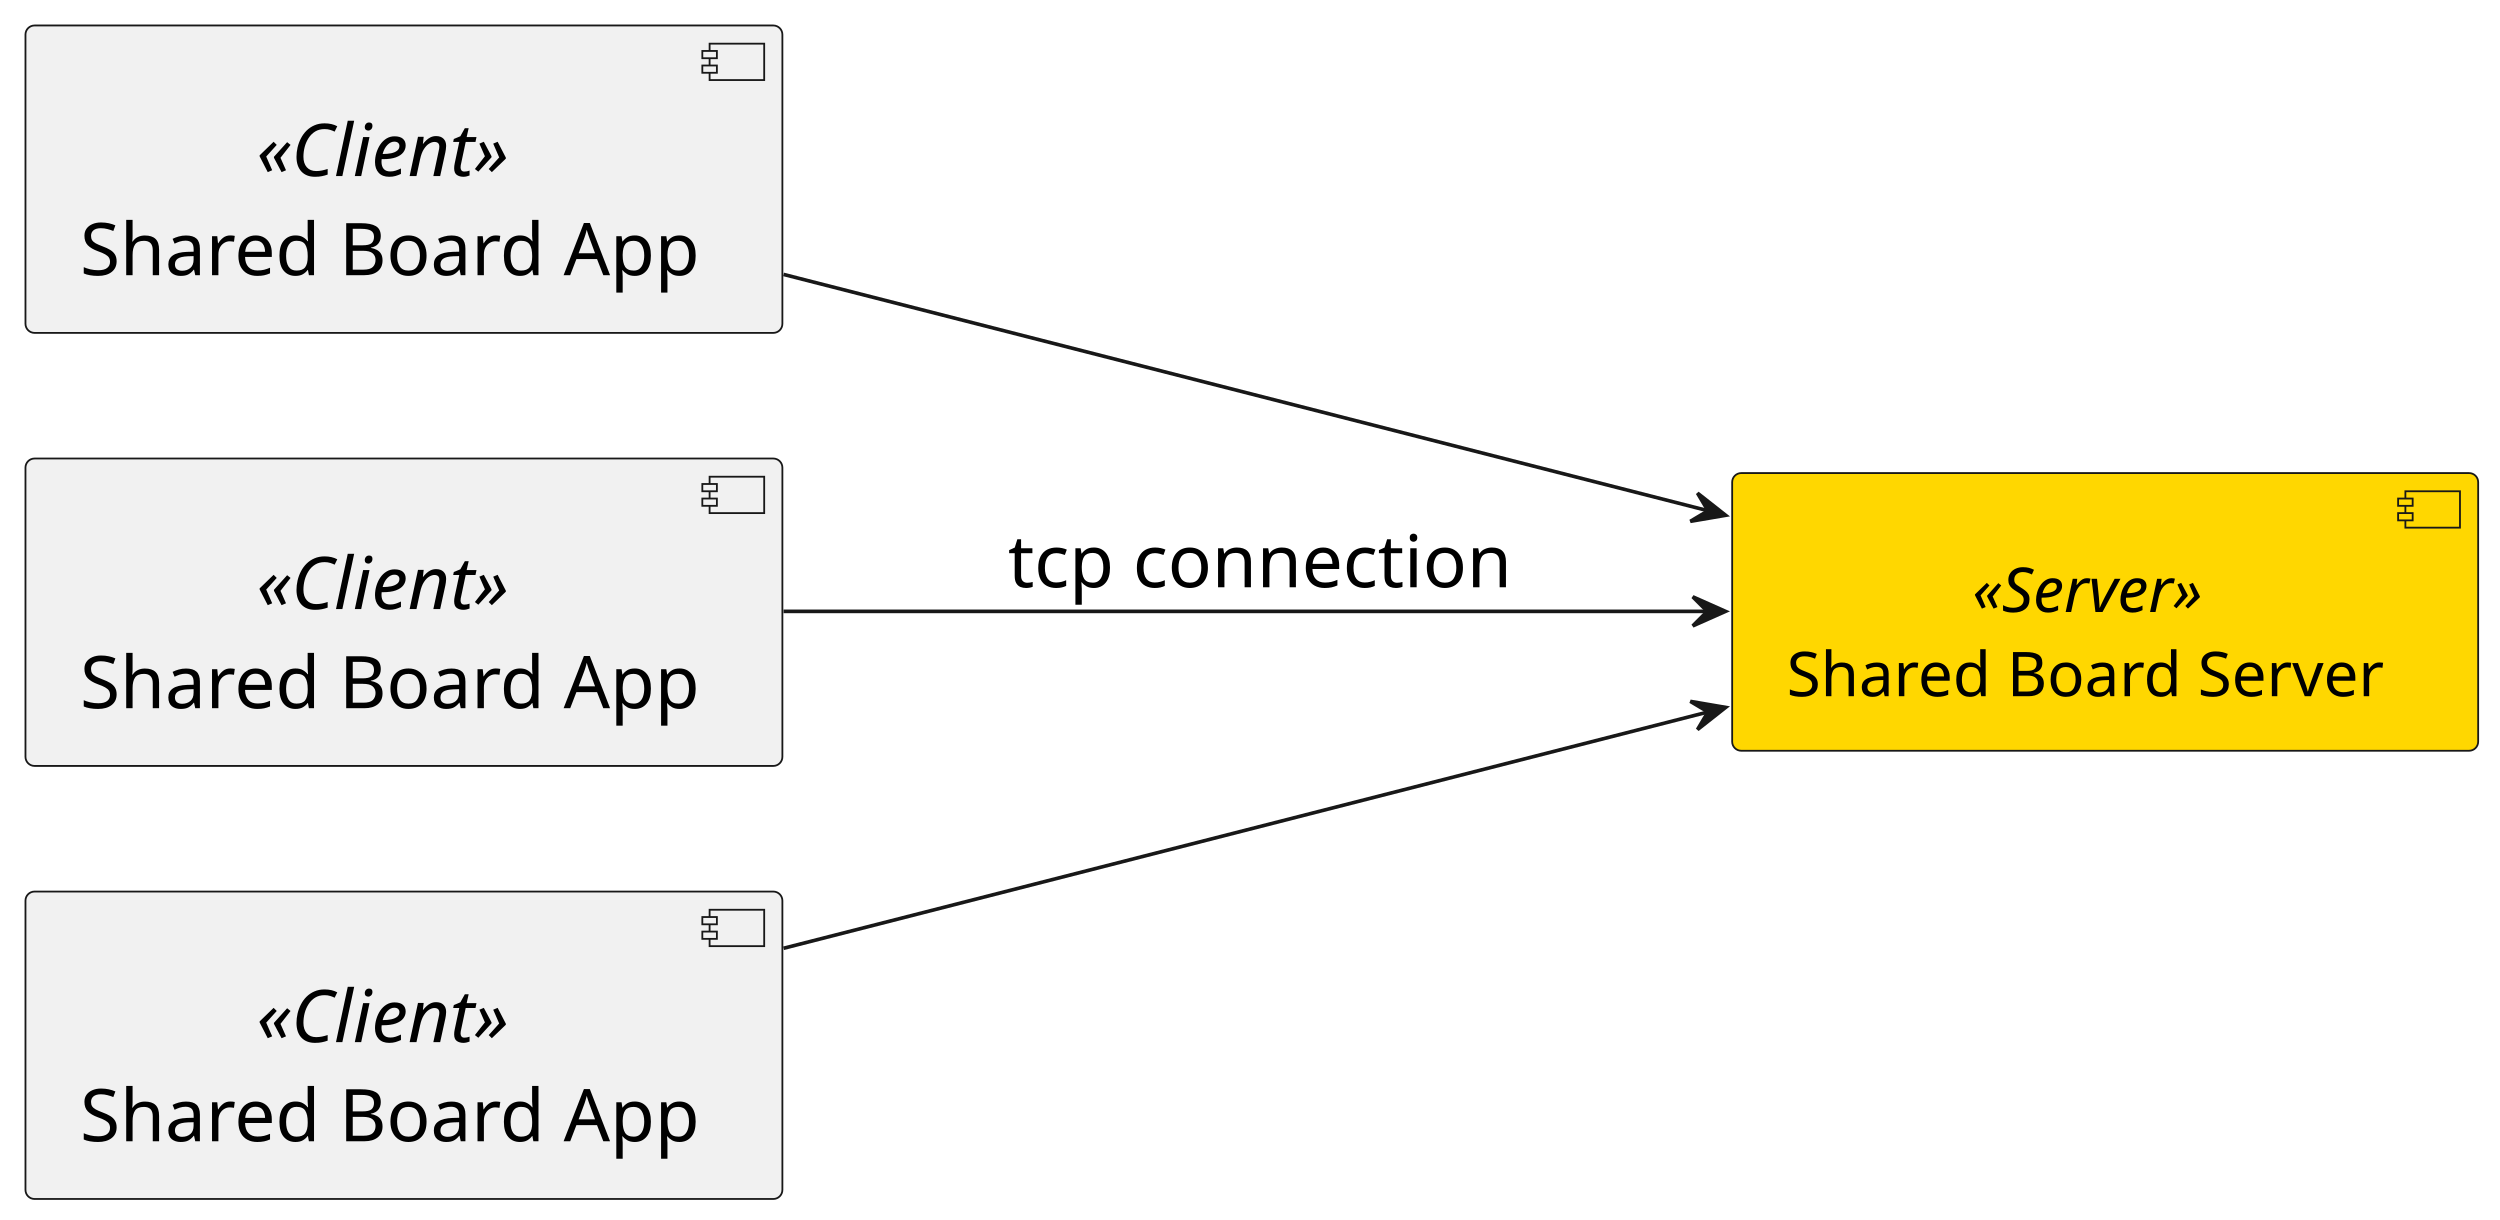
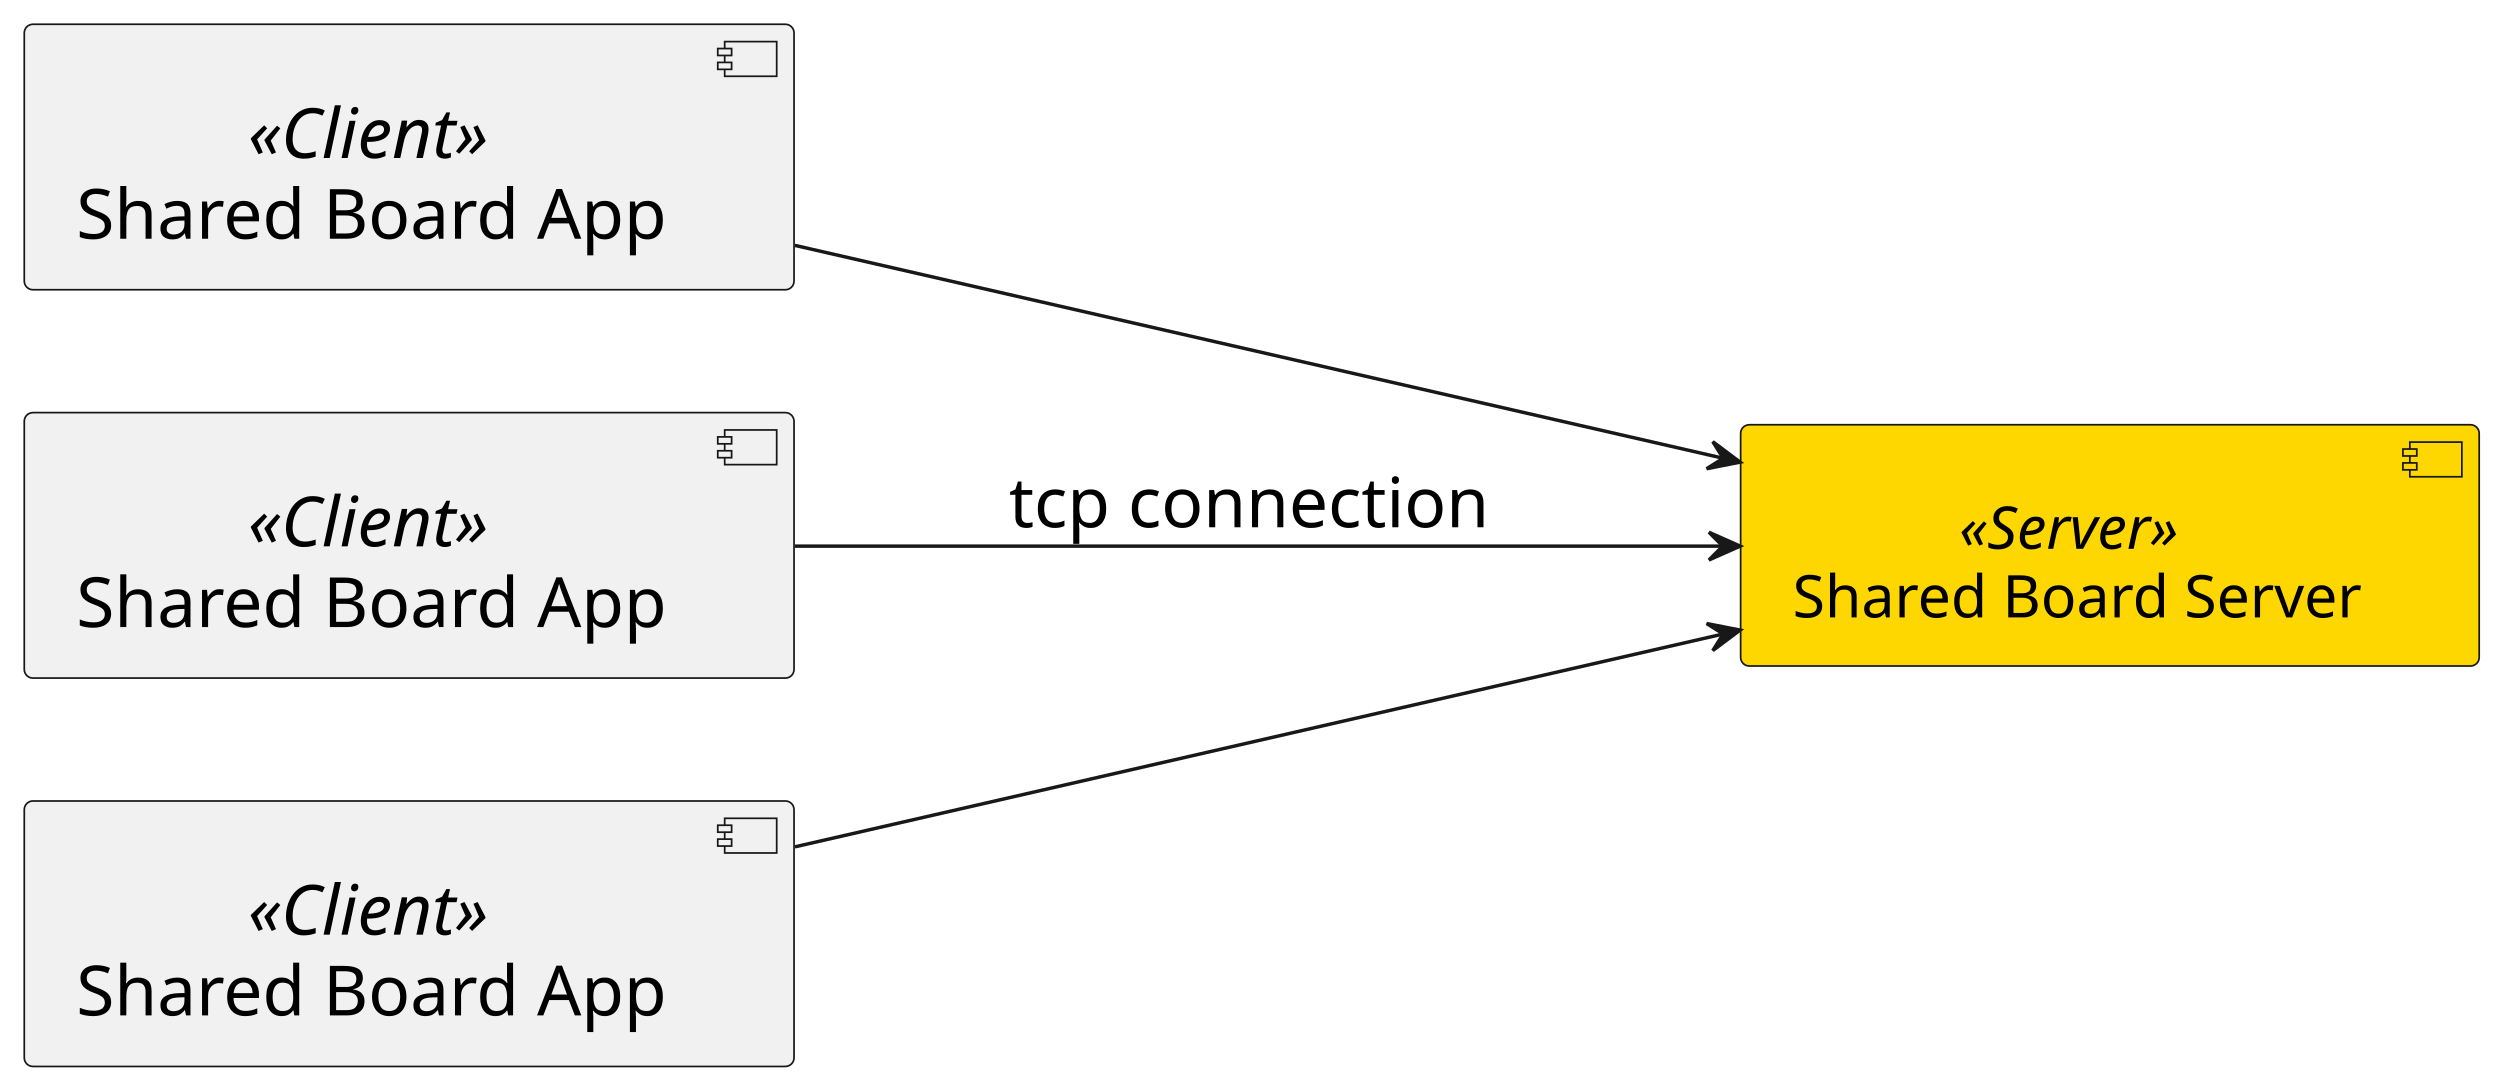
- <svg xmlns="http://www.w3.org/2000/svg" contentStyleType="text/css" height="335px" preserveAspectRatio="none" style="width:687px;height:335px;background:#FFFFFF;" version="1.1" viewBox="0 0 687 335" width="687px" zoomAndPan="magnify">
+ <svg xmlns="http://www.w3.org/2000/svg" contentStyleType="text/css" height="313px" preserveAspectRatio="none" style="width:721px;height:313px;background:#FFFFFF;" version="1.1" viewBox="0 0 721 313" width="721px" zoomAndPan="magnify">
  <defs />
  <g>
    <g id="elem_app1">
-       <rect fill="#F1F1F1" height="84.48" rx="2.5" ry="2.5" style="stroke:#181818;stroke-width:0.5;" width="208" x="7" y="7" />
-       <rect fill="#F1F1F1" height="10" style="stroke:#181818;stroke-width:0.5;" width="15" x="195" y="12" />
-       <rect fill="#F1F1F1" height="2" style="stroke:#181818;stroke-width:0.5;" width="4" x="193" y="14" />
-       <rect fill="#F1F1F1" height="2" style="stroke:#181818;stroke-width:0.5;" width="4" x="193" y="18" />
-       <text fill="#000000" font-family="sans-serif" font-size="20" font-style="italic" lengthAdjust="spacing" textLength="71" x="70.5" y="48.38">«Client»</text>
-       <text fill="#000000" font-family="sans-serif" font-size="20" lengthAdjust="spacing" textLength="168" x="22" y="75.62">Shared Board App</text>
+       <rect fill="#F1F1F1" height="76.562" rx="2.5" ry="2.5" style="stroke:#181818;stroke-width:0.5;" width="222" x="7" y="7" />
+       <rect fill="#F1F1F1" height="10" style="stroke:#181818;stroke-width:0.5;" width="15" x="209" y="12" />
+       <rect fill="#F1F1F1" height="2" style="stroke:#181818;stroke-width:0.5;" width="4" x="207" y="14" />
+       <rect fill="#F1F1F1" height="2" style="stroke:#181818;stroke-width:0.5;" width="4" x="207" y="18" />
+       <text fill="#000000" font-family="sans-serif" font-size="20" font-style="italic" lengthAdjust="spacing" textLength="83" x="71.5" y="45.565">«Client»</text>
+       <text fill="#000000" font-family="sans-serif" font-size="20" lengthAdjust="spacing" textLength="182" x="22" y="68.846">Shared Board App</text>
    </g>
    <g id="elem_app2">
-       <rect fill="#F1F1F1" height="84.48" rx="2.5" ry="2.5" style="stroke:#181818;stroke-width:0.5;" width="208" x="7" y="126" />
-       <rect fill="#F1F1F1" height="10" style="stroke:#181818;stroke-width:0.5;" width="15" x="195" y="131" />
-       <rect fill="#F1F1F1" height="2" style="stroke:#181818;stroke-width:0.5;" width="4" x="193" y="133" />
-       <rect fill="#F1F1F1" height="2" style="stroke:#181818;stroke-width:0.5;" width="4" x="193" y="137" />
-       <text fill="#000000" font-family="sans-serif" font-size="20" font-style="italic" lengthAdjust="spacing" textLength="71" x="70.5" y="167.38">«Client»</text>
-       <text fill="#000000" font-family="sans-serif" font-size="20" lengthAdjust="spacing" textLength="168" x="22" y="194.62">Shared Board App</text>
+       <rect fill="#F1F1F1" height="76.562" rx="2.5" ry="2.5" style="stroke:#181818;stroke-width:0.5;" width="222" x="7" y="119" />
+       <rect fill="#F1F1F1" height="10" style="stroke:#181818;stroke-width:0.5;" width="15" x="209" y="124" />
+       <rect fill="#F1F1F1" height="2" style="stroke:#181818;stroke-width:0.5;" width="4" x="207" y="126" />
+       <rect fill="#F1F1F1" height="2" style="stroke:#181818;stroke-width:0.5;" width="4" x="207" y="130" />
+       <text fill="#000000" font-family="sans-serif" font-size="20" font-style="italic" lengthAdjust="spacing" textLength="83" x="71.5" y="157.565">«Client»</text>
+       <text fill="#000000" font-family="sans-serif" font-size="20" lengthAdjust="spacing" textLength="182" x="22" y="180.846">Shared Board App</text>
    </g>
    <g id="elem_app3">
-       <rect fill="#F1F1F1" height="84.48" rx="2.5" ry="2.5" style="stroke:#181818;stroke-width:0.5;" width="208" x="7" y="245" />
-       <rect fill="#F1F1F1" height="10" style="stroke:#181818;stroke-width:0.5;" width="15" x="195" y="250" />
-       <rect fill="#F1F1F1" height="2" style="stroke:#181818;stroke-width:0.5;" width="4" x="193" y="252" />
-       <rect fill="#F1F1F1" height="2" style="stroke:#181818;stroke-width:0.5;" width="4" x="193" y="256" />
-       <text fill="#000000" font-family="sans-serif" font-size="20" font-style="italic" lengthAdjust="spacing" textLength="71" x="70.5" y="286.38">«Client»</text>
-       <text fill="#000000" font-family="sans-serif" font-size="20" lengthAdjust="spacing" textLength="168" x="22" y="313.62">Shared Board App</text>
+       <rect fill="#F1F1F1" height="76.562" rx="2.5" ry="2.5" style="stroke:#181818;stroke-width:0.5;" width="222" x="7" y="231" />
+       <rect fill="#F1F1F1" height="10" style="stroke:#181818;stroke-width:0.5;" width="15" x="209" y="236" />
+       <rect fill="#F1F1F1" height="2" style="stroke:#181818;stroke-width:0.5;" width="4" x="207" y="238" />
+       <rect fill="#F1F1F1" height="2" style="stroke:#181818;stroke-width:0.5;" width="4" x="207" y="242" />
+       <text fill="#000000" font-family="sans-serif" font-size="20" font-style="italic" lengthAdjust="spacing" textLength="83" x="71.5" y="269.565">«Client»</text>
+       <text fill="#000000" font-family="sans-serif" font-size="20" lengthAdjust="spacing" textLength="182" x="22" y="292.846">Shared Board App</text>
    </g>
    <g id="elem_server">
-       <rect fill="#FFD700" height="76.308" rx="2.5" ry="2.5" style="stroke:#181818;stroke-width:0.5;" width="205" x="476" y="130" />
-       <rect fill="#FFD700" height="10" style="stroke:#181818;stroke-width:0.5;" width="15" x="661" y="135" />
-       <rect fill="#FFD700" height="2" style="stroke:#181818;stroke-width:0.5;" width="4" x="659" y="137" />
-       <rect fill="#FFD700" height="2" style="stroke:#181818;stroke-width:0.5;" width="4" x="659" y="141" />
-       <text fill="#000000" font-family="sans-serif" font-size="17" font-style="italic" lengthAdjust="spacing" textLength="63" x="542" y="168.173">«Server»</text>
-       <text fill="#000000" font-family="sans-serif" font-size="17" lengthAdjust="spacing" textLength="165" x="491" y="191.327">Shared Board Server</text>
+       <rect fill="#FFD700" height="69.578" rx="2.5" ry="2.5" style="stroke:#181818;stroke-width:0.5;" width="213" x="502" y="122.5" />
+       <rect fill="#FFD700" height="10" style="stroke:#181818;stroke-width:0.5;" width="15" x="695" y="127.5" />
+       <rect fill="#FFD700" height="2" style="stroke:#181818;stroke-width:0.5;" width="4" x="693" y="129.5" />
+       <rect fill="#FFD700" height="2" style="stroke:#181818;stroke-width:0.5;" width="4" x="693" y="133.5" />
+       <text fill="#000000" font-family="sans-serif" font-size="17" font-style="italic" lengthAdjust="spacing" textLength="77" x="565" y="158.28">«Server»</text>
+       <text fill="#000000" font-family="sans-serif" font-size="17" lengthAdjust="spacing" textLength="173" x="517" y="178.069">Shared Board Server</text>
    </g>
    <g id="link_app1_server">
-       <path d="M215.31,75.41 C290.88,94.73 393.15,120.87 469.75,140.45 " fill="none" id="app1-to-server" style="stroke:#181818;stroke-width:1.0;" />
-       <polygon fill="#181818" points="474.21,141.6,466.47,135.51,469.363,140.37,464.503,143.264,474.21,141.6" style="stroke:#181818;stroke-width:1.0;" />
+       <path d="M229.24,70.77 C309.09,89.08 416.62,113.74 496.62,132.08 " fill="none" id="app1-to-server" style="stroke:#181818;stroke-width:1.0;" />
+       <polygon fill="#181818" points="501.85,133.28,493.965,127.379,496.975,132.168,492.186,135.179,501.85,133.28" style="stroke:#181818;stroke-width:1.0;" />
    </g>
    <g id="link_app2_server">
-       <path d="M215.31,168 C290.73,168 392.74,168 469.29,168 " fill="none" id="app2-to-server" style="stroke:#181818;stroke-width:1.0;" />
-       <polygon fill="#181818" points="474.17,168,465.17,164,469.17,168,465.17,172,474.17,168" style="stroke:#181818;stroke-width:1.0;" />
-       <text fill="#000000" font-family="sans-serif" font-size="20" lengthAdjust="spacing" textLength="137" x="277" y="161.38">tcp connection</text>
+       <path d="M229.24,157.5 C309.09,157.5 416.62,157.5 496.62,157.5 " fill="none" id="app2-to-server" style="stroke:#181818;stroke-width:1.0;" />
+       <polygon fill="#181818" points="501.85,157.5,492.85,153.5,496.85,157.5,492.85,161.5,501.85,157.5" style="stroke:#181818;stroke-width:1.0;" />
+       <text fill="#000000" font-family="sans-serif" font-size="20" lengthAdjust="spacing" textLength="149" x="291" y="152.065">tcp connection</text>
    </g>
    <g id="link_app3_server">
-       <path d="M215.31,260.59 C290.88,241.27 393.15,215.13 469.75,195.55 " fill="none" id="app3-to-server" style="stroke:#181818;stroke-width:1.0;" />
-       <polygon fill="#181818" points="474.21,194.4,464.503,192.736,469.363,195.63,466.47,200.49,474.21,194.4" style="stroke:#181818;stroke-width:1.0;" />
+       <path d="M229.24,244.23 C309.09,225.92 416.62,201.26 496.62,182.92 " fill="none" id="app3-to-server" style="stroke:#181818;stroke-width:1.0;" />
+       <polygon fill="#181818" points="501.85,181.72,492.186,179.821,496.975,182.832,493.965,187.621,501.85,181.72" style="stroke:#181818;stroke-width:1.0;" />
    </g>
  </g>
</svg>
